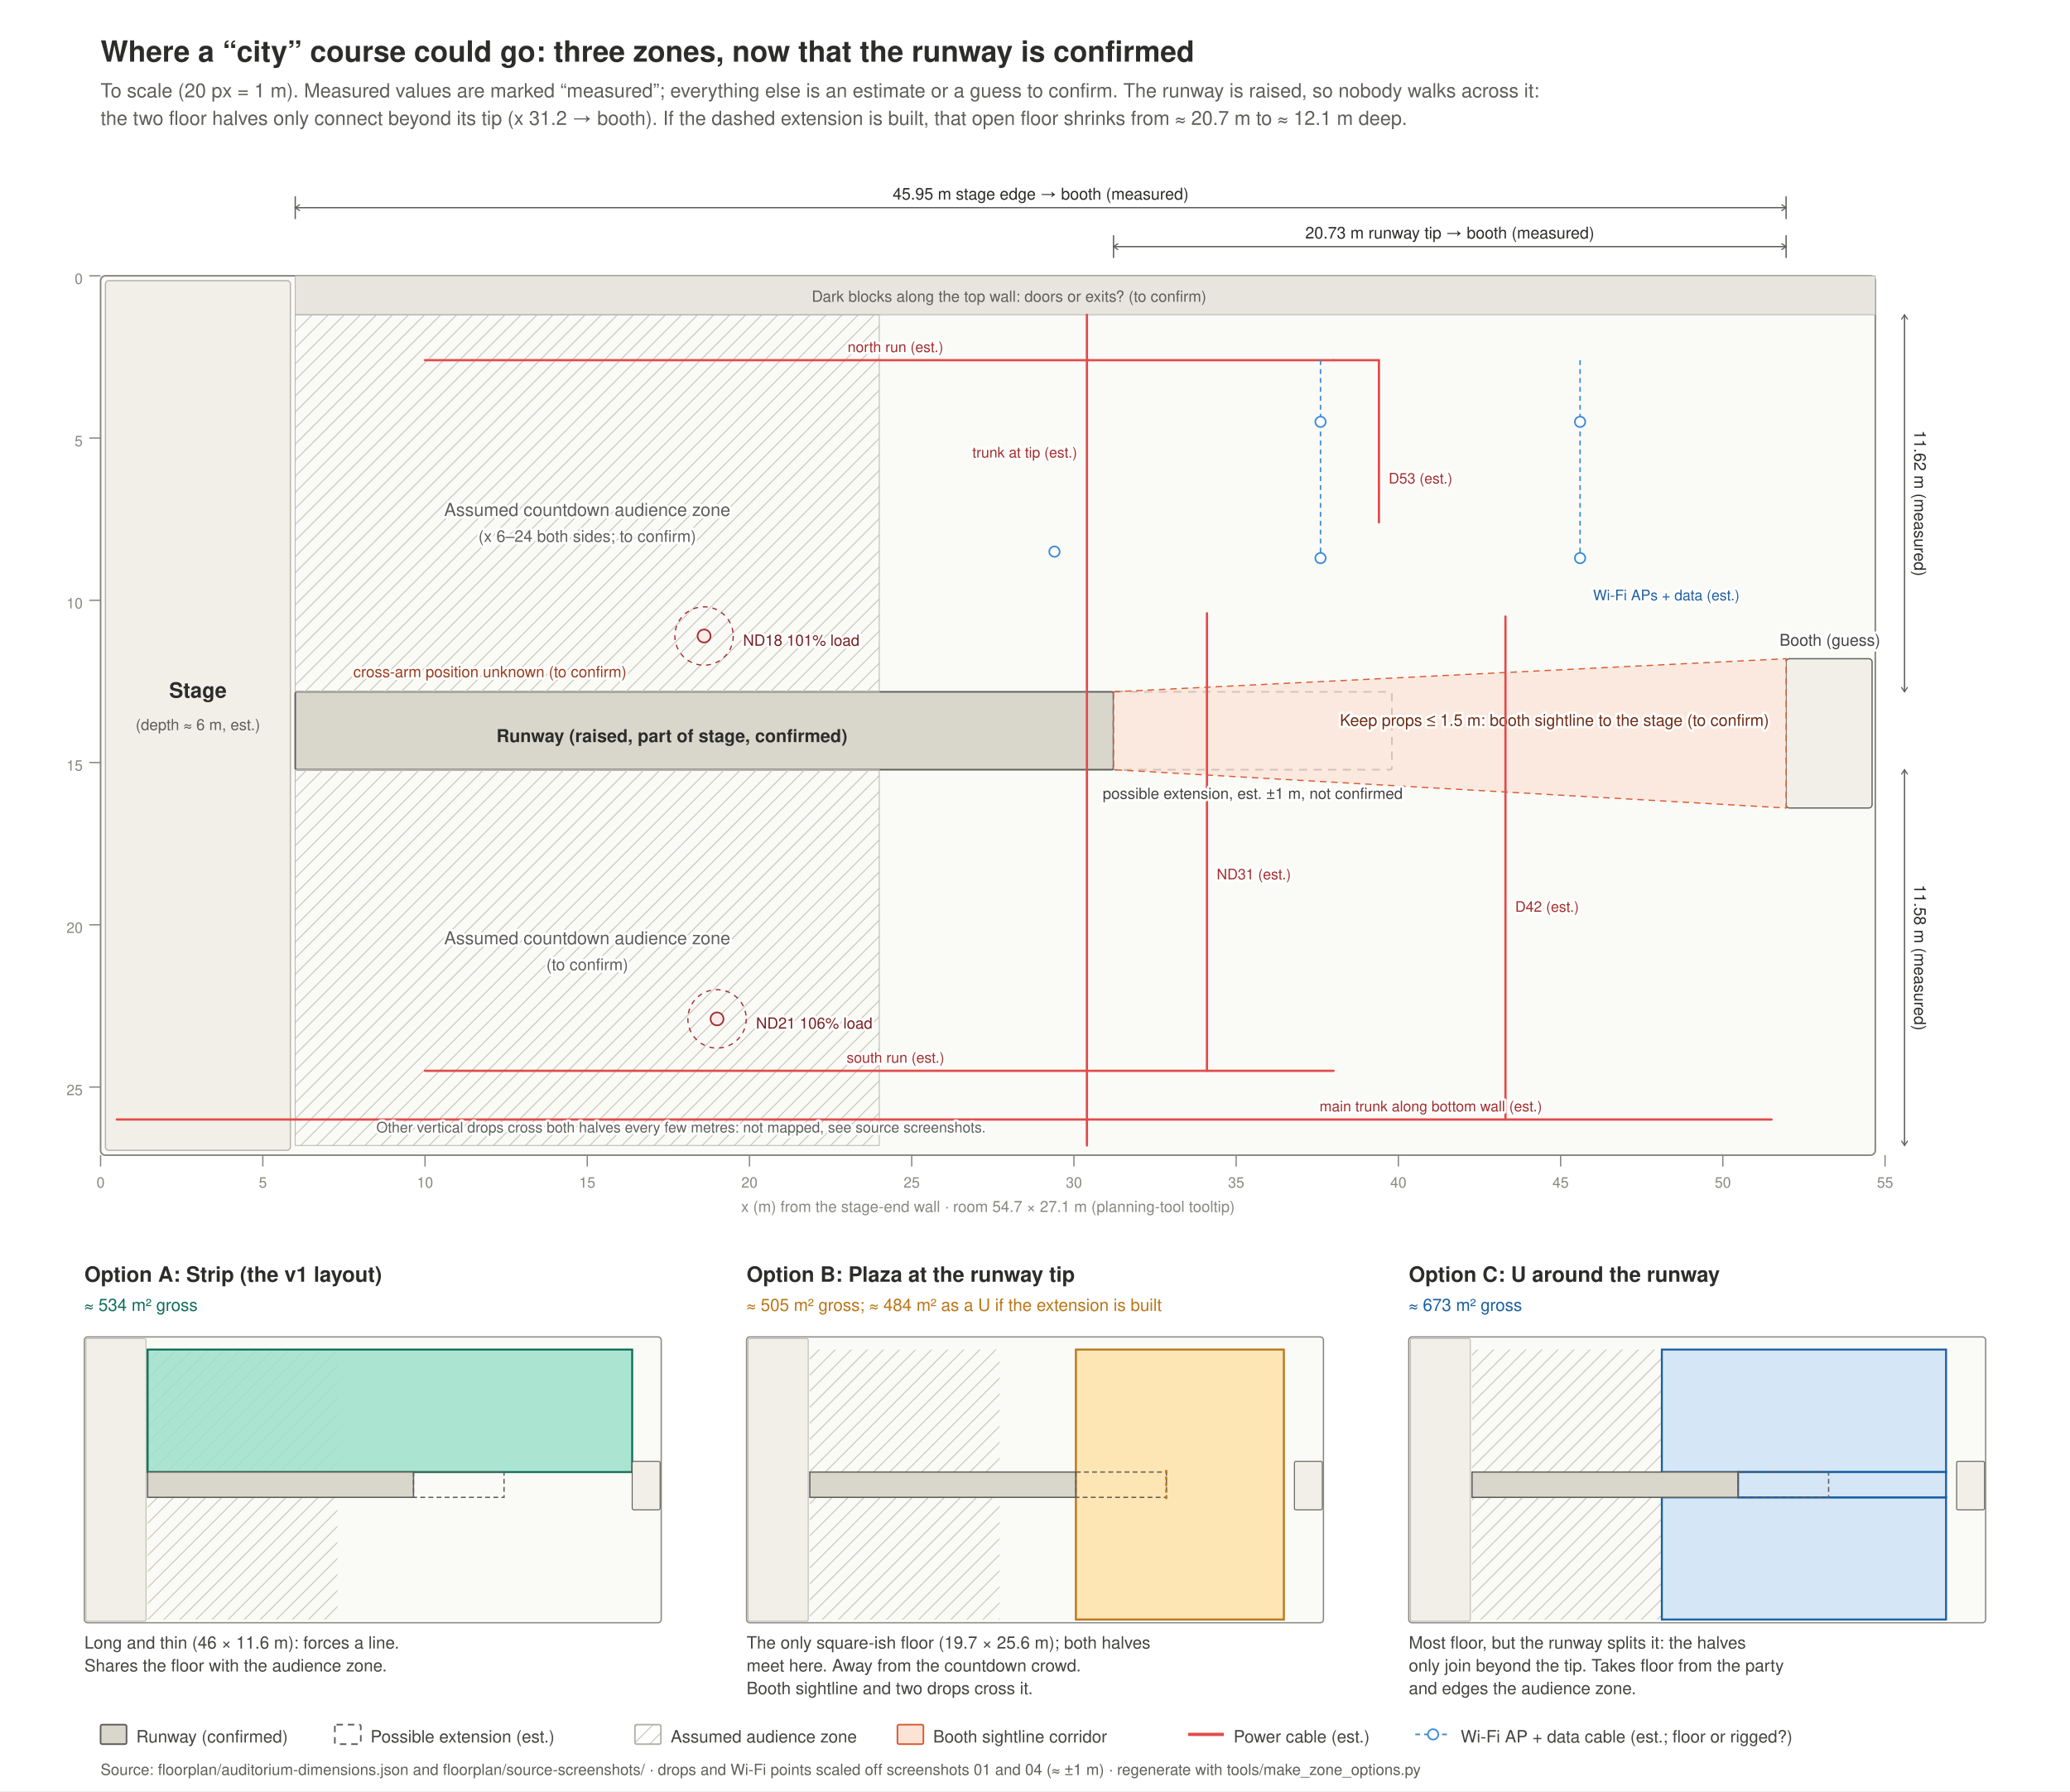
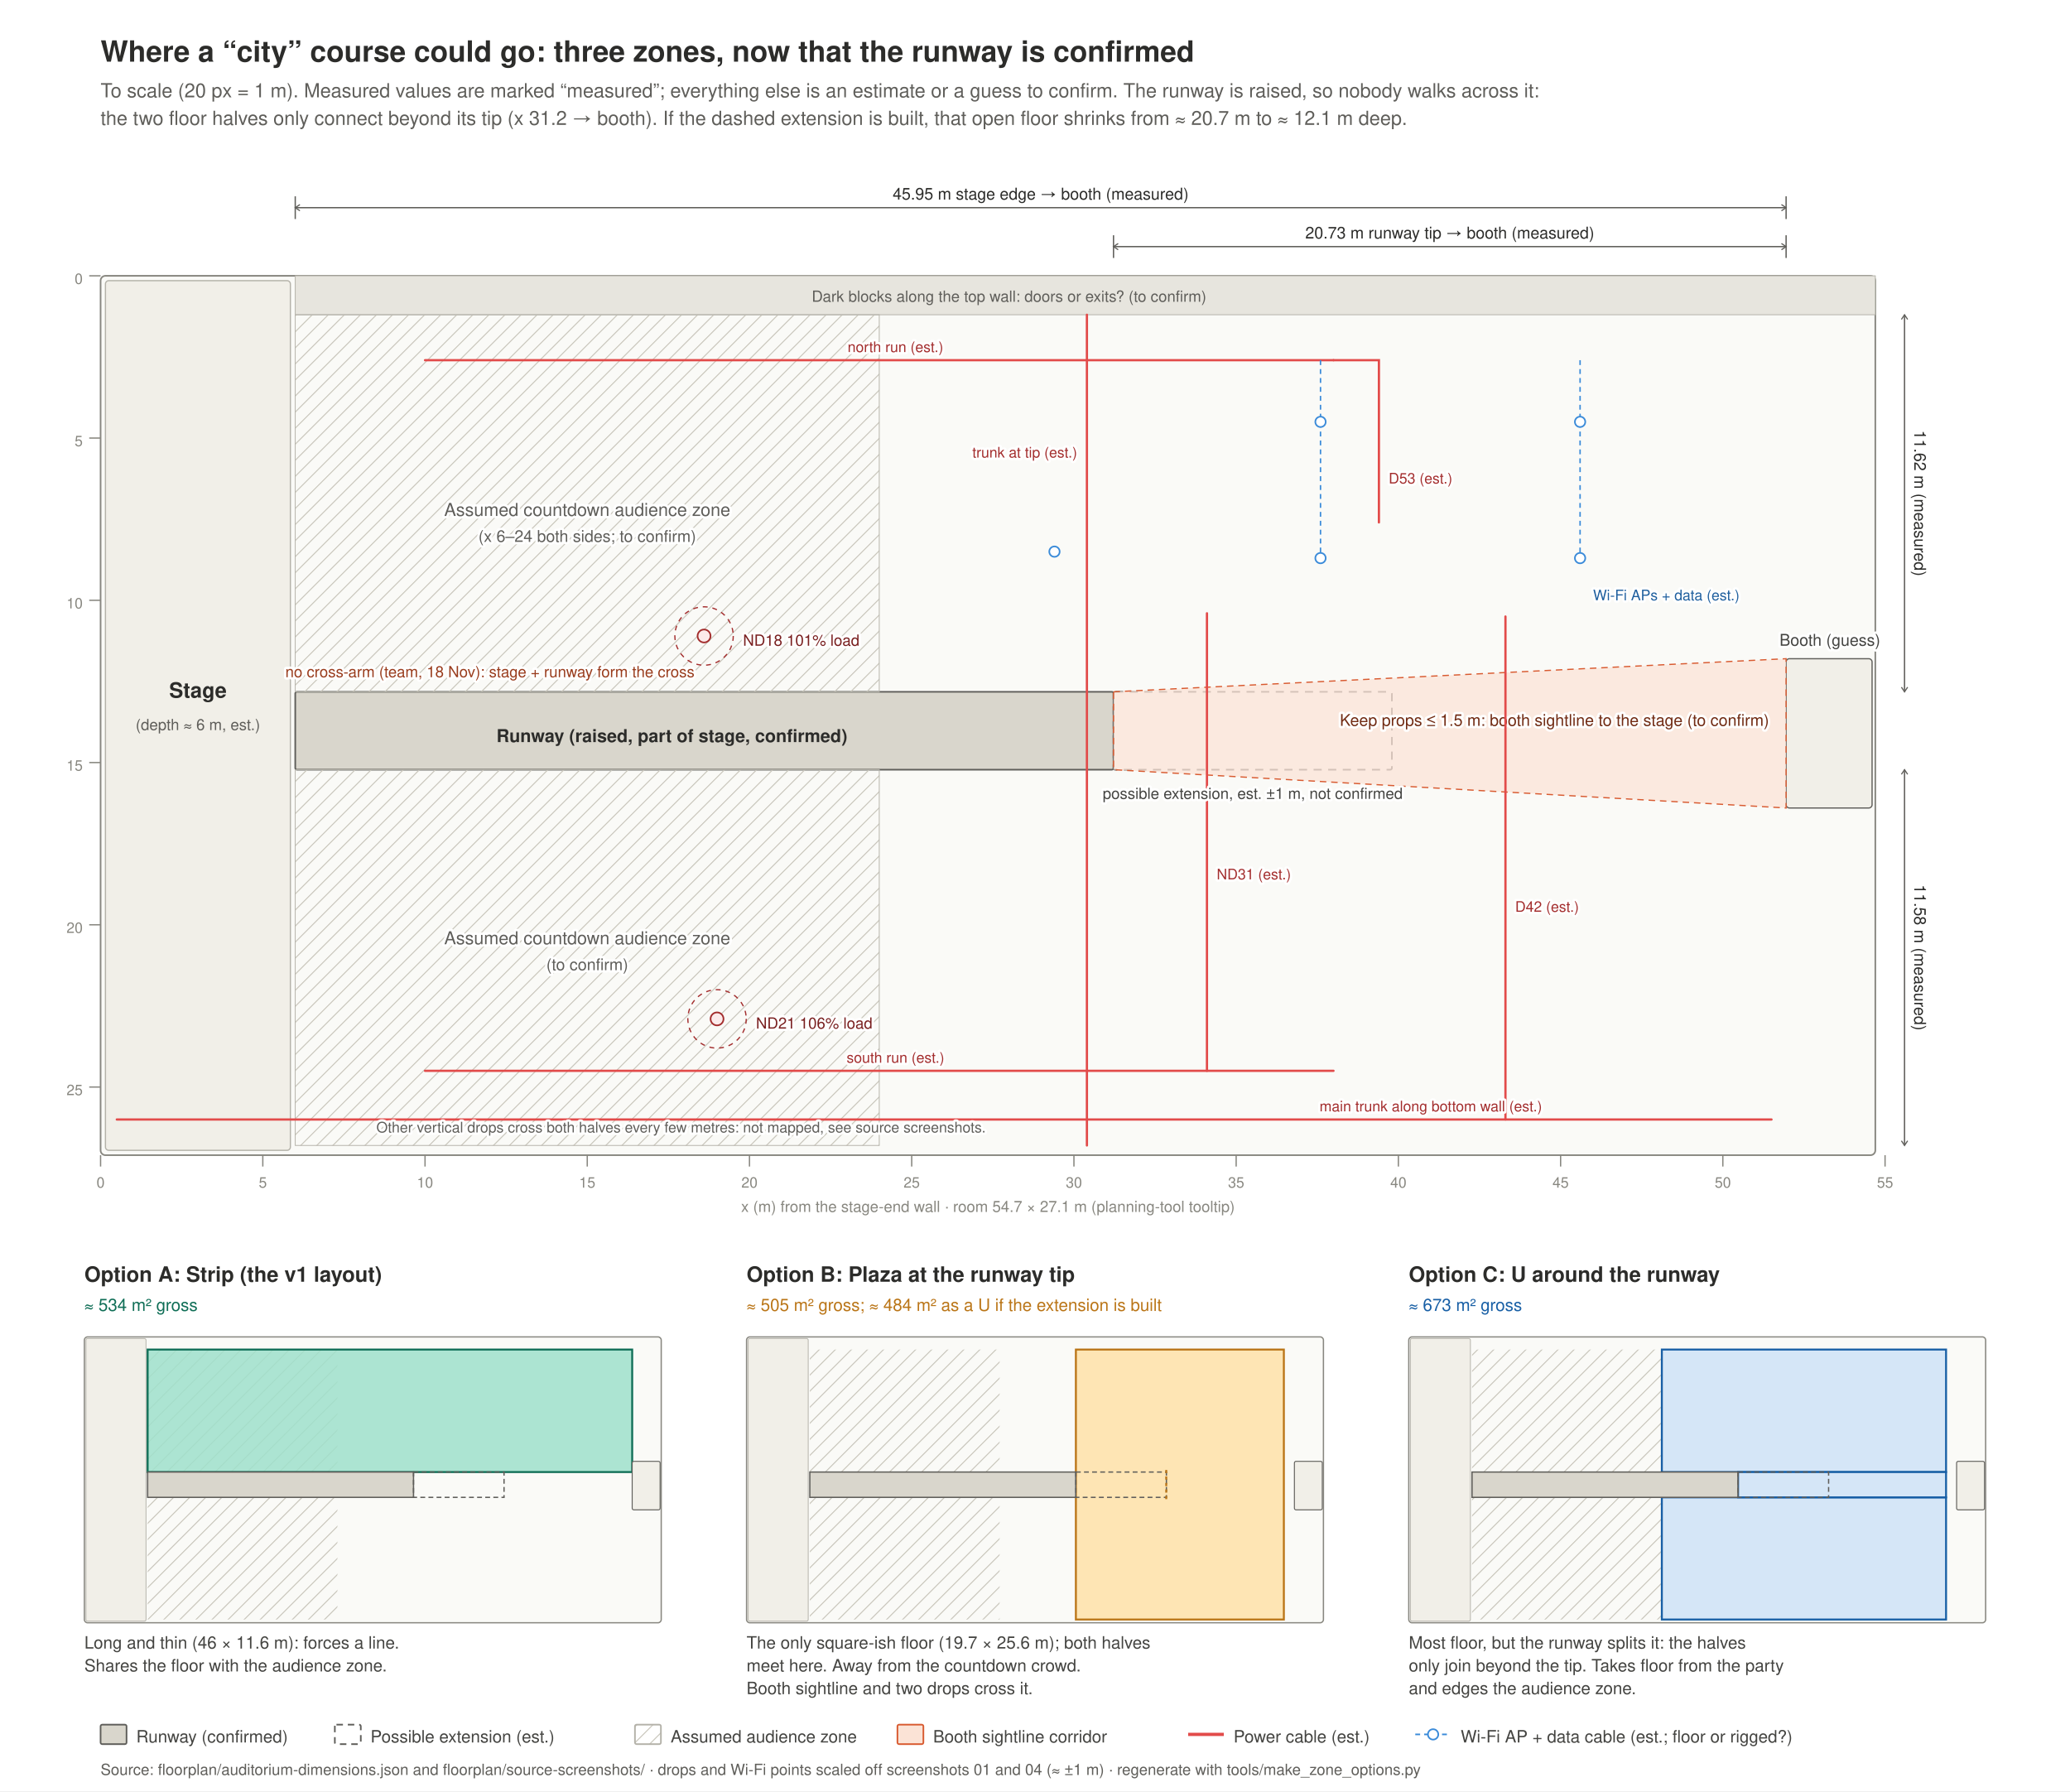
<svg xmlns="http://www.w3.org/2000/svg" width="2552" height="2208" viewBox="0 0 1276 1104" role="img" font-family="Helvetica, Arial, sans-serif">
  <defs>
    <marker id="arA" viewBox="0 0 10 10" refX="8" refY="5" markerWidth="5" markerHeight="5" orient="auto">
      <path d="M1 1L9 5L1 9z" fill="#BA7517" />
    </marker>
    <marker id="arB" viewBox="0 0 10 10" refX="8" refY="5" markerWidth="5" markerHeight="5" orient="auto">
      <path d="M1 1L9 5L1 9z" fill="#534AB7" />
    </marker>
    <marker id="arK" viewBox="0 0 10 10" refX="8" refY="5" markerWidth="6" markerHeight="6" orient="auto">
      <path d="M2 1L8 5L2 9" fill="none" stroke="#5F5E5A" stroke-width="1.5" />
    </marker>
    <marker id="arK0" viewBox="0 0 10 10" refX="2" refY="5" markerWidth="6" markerHeight="6" orient="auto">
      <path d="M8 1L2 5L8 9" fill="none" stroke="#5F5E5A" stroke-width="1.5" />
    </marker>
    <pattern id="hatch" width="7" height="7" patternUnits="userSpaceOnUse" patternTransform="rotate(45)">
      <line x1="0" y1="0" x2="0" y2="7" stroke="#C9C6BC" stroke-width="1.2" />
    </pattern>
    <pattern id="hatchR" width="6" height="6" patternUnits="userSpaceOnUse" patternTransform="rotate(-45)">
      <line x1="0" y1="0" x2="0" y2="6" stroke="#EDBDB6" stroke-width="0.8" />
    </pattern>
    <pattern id="ramp" width="4" height="4" patternUnits="userSpaceOnUse" patternTransform="rotate(45)">
      <rect width="4" height="4" fill="#F2C94C" />
      <line x1="0" y1="0" x2="0" y2="4" stroke="#2C2C2A" stroke-width="1.6" />
    </pattern>
  </defs>
  <rect x="0" y="0" width="1276" height="1104" fill="#FFFFFF" />
  <text x="62.0" y="38.0" font-size="18" fill="#2C2C2A" text-anchor="start" font-weight="600">Where a “city” course could go: three zones, now that the runway is confirmed</text>
  <text x="62.0" y="60.0" font-size="12" fill="#5F5E5A" text-anchor="start" font-weight="400">To scale (20 px = 1 m). Measured values are marked “measured”; everything else is an estimate or a guess to confirm. The runway is raised, so nobody walks across it:</text>
  <text x="62.0" y="77.0" font-size="12" fill="#5F5E5A" text-anchor="start" font-weight="400">the two floor halves only connect beyond its tip (x 31.2 → booth). If the dashed extension is built, that open floor shrinks from ≈ 20.7 m to ≈ 12.1 m deep.</text>
  <rect x="62.0" y="170.0" width="1094.0" height="542.0" rx="3" fill="#FAFAF7" stroke="#888780" stroke-width="1" />
  <rect x="182.0" y="170.0" width="974.0" height="24.0" rx="0" fill="#E7E5DE" stroke="#B4B2A9" stroke-width="0.5" />
  <rect x="65.0" y="173.0" width="114.0" height="536.0" rx="2" fill="#F1EFE8" stroke="#B4B2A9" stroke-width="0.75" />
  <rect x="182.0" y="426.4" width="504.4" height="48.0" rx="1" fill="#D9D6CC" stroke="#5F5E5A" stroke-width="1" />
  <rect x="686.4" y="426.4" width="171.6" height="48.0" rx="1" fill="none" stroke="#5F5E5A" stroke-width="1" stroke-dasharray="5 4" />
  <rect x="1101.0" y="406.0" width="53.0" height="92.0" rx="2" fill="#F1EFE8" stroke="#5F5E5A" stroke-width="0.75" />
  <rect x="182.0" y="194.0" width="360.0" height="232.4" rx="0" fill="url(#hatch)" stroke="#B4B2A9" stroke-width="0.5" />
  <rect x="182.0" y="474.4" width="360.0" height="231.6" rx="0" fill="url(#hatch)" stroke="#B4B2A9" stroke-width="0.5" />
  <text x="362.0" y="318.0" font-size="11" fill="#5F5E5A" text-anchor="middle" font-weight="500" stroke="#FFFFFF" stroke-width="3" stroke-linejoin="round" paint-order="stroke">Assumed countdown audience zone</text>
  <text x="362.0" y="334.0" font-size="10" fill="#5F5E5A" text-anchor="middle" font-weight="400" stroke="#FFFFFF" stroke-width="3" stroke-linejoin="round" paint-order="stroke">(x 6–24 both sides; to confirm)</text>
  <text x="362.0" y="582.0" font-size="11" fill="#5F5E5A" text-anchor="middle" font-weight="500" stroke="#FFFFFF" stroke-width="3" stroke-linejoin="round" paint-order="stroke">Assumed countdown audience zone</text>
  <text x="362.0" y="598.0" font-size="10" fill="#5F5E5A" text-anchor="middle" font-weight="400" stroke="#FFFFFF" stroke-width="3" stroke-linejoin="round" paint-order="stroke">(to confirm)</text>
  <polygon points="686.4,426.4 1101.0,406.0 1101.0,498.0 686.4,474.4" fill="#FBE3D6" stroke="#D85A30" stroke-width="0.75" fill-opacity="0.75" stroke-dasharray="4 3" />
  <text x="958.2" y="447.4" font-size="10" fill="#712B13" text-anchor="middle" font-weight="400" stroke="#FFFFFF" stroke-width="3" stroke-linejoin="round" paint-order="stroke">Keep props ≤ 1.5 m: booth sightline to the stage (to confirm)</text>
  <polyline points="262.0,222.0 822.0,222.0" fill="none" stroke="#E24B4A" stroke-width="1.4" stroke-linecap="round" />
  <polyline points="262.0,660.0 822.0,660.0" fill="none" stroke="#E24B4A" stroke-width="1.4" stroke-linecap="round" />
  <polyline points="72.0,690.0 1092.0,690.0" fill="none" stroke="#E24B4A" stroke-width="1.4" stroke-linecap="round" />
  <polyline points="670.0,194.0 670.0,706.0" fill="none" stroke="#E24B4A" stroke-width="1.4" stroke-linecap="round" />
  <polyline points="822.0,222.0 850.0,222.0 850.0,322.0" fill="none" stroke="#E24B4A" stroke-width="1.4" stroke-linecap="round" />
  <polyline points="744.0,378.0 744.0,660.0" fill="none" stroke="#E24B4A" stroke-width="1.4" stroke-linecap="round" />
  <polyline points="928.0,380.0 928.0,690.0" fill="none" stroke="#E24B4A" stroke-width="1.4" stroke-linecap="round" />
  <polyline points="814.0,222.0 814.0,344.0" fill="none" stroke="#3B8BD9" stroke-width="0.9" stroke-dasharray="3 2.5" />
  <polyline points="974.0,222.0 974.0,344.0" fill="none" stroke="#3B8BD9" stroke-width="0.9" stroke-dasharray="3 2.5" />
  <circle cx="814.0" cy="260.0" r="3.2" fill="#FFFFFF" stroke="#3B8BD9" stroke-width="1" />
  <circle cx="814.0" cy="344.0" r="3.2" fill="#FFFFFF" stroke="#3B8BD9" stroke-width="1" />
  <circle cx="974.0" cy="260.0" r="3.2" fill="#FFFFFF" stroke="#3B8BD9" stroke-width="1" />
  <circle cx="974.0" cy="344.0" r="3.2" fill="#FFFFFF" stroke="#3B8BD9" stroke-width="1" />
  <circle cx="650.0" cy="340.0" r="3.2" fill="#FFFFFF" stroke="#3B8BD9" stroke-width="1" />
  <text x="122.0" y="430.0" font-size="13" fill="#2C2C2A" text-anchor="middle" font-weight="600">Stage</text>
  <text x="122.0" y="450.0" font-size="9.5" fill="#5F5E5A" text-anchor="middle" font-weight="400">(depth ≈ 6 m, est.)</text>
  <text x="414.2" y="457.4" font-size="11" fill="#2C2C2A" text-anchor="middle" font-weight="600">Runway (raised, part of stage, confirmed)</text>
  <text x="772.2" y="492.4" font-size="9.5" fill="#444441" text-anchor="middle" font-weight="400" stroke="#FFFFFF" stroke-width="3" stroke-linejoin="round" paint-order="stroke">possible extension, est. ±1 m, not confirmed</text>
-   <text x="302.0" y="417.4" font-size="9.5" fill="#993C1D" text-anchor="middle" font-weight="400" stroke="#FFFFFF" stroke-width="3" stroke-linejoin="round" paint-order="stroke">cross-arm position unknown (to confirm)</text>
+   <text x="302.0" y="417.4" font-size="9.5" fill="#993C1D" text-anchor="middle" font-weight="400" stroke="#FFFFFF" stroke-width="3" stroke-linejoin="round" paint-order="stroke">no cross-arm (team, 18 Nov): stage + runway form the cross</text>
  <text x="1128.0" y="398.0" font-size="10" fill="#444441" text-anchor="middle" font-weight="400" stroke="#FFFFFF" stroke-width="3" stroke-linejoin="round" paint-order="stroke">Booth (guess)</text>
  <text x="622.0" y="186.0" font-size="9.5" fill="#5F5E5A" text-anchor="middle" font-weight="400">Dark blocks along the top wall: doors or exits? (to confirm)</text>
  <text x="552.0" y="217.0" font-size="9" fill="#A32D2D" text-anchor="middle" font-weight="400" stroke="#FFFFFF" stroke-width="3" stroke-linejoin="round" paint-order="stroke">north run (est.)</text>
  <text x="552.0" y="655.0" font-size="9" fill="#A32D2D" text-anchor="middle" font-weight="400" stroke="#FFFFFF" stroke-width="3" stroke-linejoin="round" paint-order="stroke">south run (est.)</text>
  <text x="882.0" y="685.0" font-size="9" fill="#A32D2D" text-anchor="middle" font-weight="400" stroke="#FFFFFF" stroke-width="3" stroke-linejoin="round" paint-order="stroke">main trunk along bottom wall (est.)</text>
  <text x="664.0" y="282.0" font-size="9" fill="#A32D2D" text-anchor="end" font-weight="400" stroke="#FFFFFF" stroke-width="3" stroke-linejoin="round" paint-order="stroke">trunk at tip (est.)</text>
  <text x="750.0" y="542.0" font-size="9" fill="#A32D2D" text-anchor="start" font-weight="400" stroke="#FFFFFF" stroke-width="3" stroke-linejoin="round" paint-order="stroke">ND31 (est.)</text>
  <text x="934.0" y="562.0" font-size="9" fill="#A32D2D" text-anchor="start" font-weight="400" stroke="#FFFFFF" stroke-width="3" stroke-linejoin="round" paint-order="stroke">D42 (est.)</text>
  <text x="856.0" y="298.0" font-size="9" fill="#A32D2D" text-anchor="start" font-weight="400" stroke="#FFFFFF" stroke-width="3" stroke-linejoin="round" paint-order="stroke">D53 (est.)</text>
  <text x="982.0" y="370.0" font-size="9" fill="#1F5F9E" text-anchor="start" font-weight="400" stroke="#FFFFFF" stroke-width="3" stroke-linejoin="round" paint-order="stroke">Wi-Fi APs + data (est.)</text>
  <circle cx="434.0" cy="392.0" r="18.0" fill="none" stroke="#A32D2D" stroke-width="0.75" stroke-dasharray="3 3" />
  <circle cx="434.0" cy="392.0" r="4.0" fill="#FCEBEB" stroke="#A32D2D" stroke-width="1" />
  <text x="458.0" y="398.0" font-size="9.5" fill="#791F1F" text-anchor="start" font-weight="500" stroke="#FFFFFF" stroke-width="3" stroke-linejoin="round" paint-order="stroke">ND18 101% load</text>
  <circle cx="442.0" cy="628.0" r="18.0" fill="none" stroke="#A32D2D" stroke-width="0.75" stroke-dasharray="3 3" />
  <circle cx="442.0" cy="628.0" r="4.0" fill="#FCEBEB" stroke="#A32D2D" stroke-width="1" />
  <text x="466.0" y="634.0" font-size="9.5" fill="#791F1F" text-anchor="start" font-weight="500" stroke="#FFFFFF" stroke-width="3" stroke-linejoin="round" paint-order="stroke">ND21 106% load</text>
  <text x="232.0" y="698.0" font-size="9" fill="#5F5E5A" text-anchor="start" font-weight="400" stroke="#FFFFFF" stroke-width="3" stroke-linejoin="round" paint-order="stroke">Other vertical drops cross both halves every few metres: not mapped, see source screenshots.</text>
  <line x1="182.0" y1="128.0" x2="1101.0" y2="128.0" stroke="#5F5E5A" stroke-width="0.8" marker-start="url(#arK0)" marker-end="url(#arK)" />
  <line x1="182.0" y1="121.0" x2="182.0" y2="135.0" stroke="#5F5E5A" stroke-width="0.8" />
  <line x1="1101.0" y1="121.0" x2="1101.0" y2="135.0" stroke="#5F5E5A" stroke-width="0.8" />
  <text x="641.5" y="123.0" font-size="10" fill="#2C2C2A" text-anchor="middle" font-weight="500" stroke="#FFFFFF" stroke-width="3" stroke-linejoin="round" paint-order="stroke">45.95 m stage edge → booth (measured)</text>
  <line x1="686.4" y1="152.0" x2="1101.0" y2="152.0" stroke="#5F5E5A" stroke-width="0.8" marker-start="url(#arK0)" marker-end="url(#arK)" />
  <line x1="686.4" y1="145.0" x2="686.4" y2="159.0" stroke="#5F5E5A" stroke-width="0.8" />
  <line x1="1101.0" y1="145.0" x2="1101.0" y2="159.0" stroke="#5F5E5A" stroke-width="0.8" />
  <text x="893.7" y="147.0" font-size="10" fill="#2C2C2A" text-anchor="middle" font-weight="500" stroke="#FFFFFF" stroke-width="3" stroke-linejoin="round" paint-order="stroke">20.73 m runway tip → booth (measured)</text>
  <line x1="1174.0" y1="194.0" x2="1174.0" y2="426.4" stroke="#5F5E5A" stroke-width="0.8" marker-start="url(#arK0)" marker-end="url(#arK)" />
  <text x="1180.0" y="310.2" font-size="10" fill="#2C2C2A" font-weight="500" transform="rotate(90 1180.0 310.2)" text-anchor="middle">11.62 m (measured)</text>
  <line x1="1174.0" y1="474.4" x2="1174.0" y2="706.0" stroke="#5F5E5A" stroke-width="0.8" marker-start="url(#arK0)" marker-end="url(#arK)" />
  <text x="1180.0" y="590.2" font-size="10" fill="#2C2C2A" font-weight="500" transform="rotate(90 1180.0 590.2)" text-anchor="middle">11.58 m (measured)</text>
  <line x1="62.0" y1="712.0" x2="62.0" y2="719.0" stroke="#888780" stroke-width="0.8" />
  <text x="62.0" y="732.0" font-size="9" fill="#888780" text-anchor="middle" font-weight="400">0</text>
  <line x1="162.0" y1="712.0" x2="162.0" y2="719.0" stroke="#888780" stroke-width="0.8" />
  <text x="162.0" y="732.0" font-size="9" fill="#888780" text-anchor="middle" font-weight="400">5</text>
  <line x1="262.0" y1="712.0" x2="262.0" y2="719.0" stroke="#888780" stroke-width="0.8" />
  <text x="262.0" y="732.0" font-size="9" fill="#888780" text-anchor="middle" font-weight="400">10</text>
  <line x1="362.0" y1="712.0" x2="362.0" y2="719.0" stroke="#888780" stroke-width="0.8" />
  <text x="362.0" y="732.0" font-size="9" fill="#888780" text-anchor="middle" font-weight="400">15</text>
  <line x1="462.0" y1="712.0" x2="462.0" y2="719.0" stroke="#888780" stroke-width="0.8" />
  <text x="462.0" y="732.0" font-size="9" fill="#888780" text-anchor="middle" font-weight="400">20</text>
  <line x1="562.0" y1="712.0" x2="562.0" y2="719.0" stroke="#888780" stroke-width="0.8" />
  <text x="562.0" y="732.0" font-size="9" fill="#888780" text-anchor="middle" font-weight="400">25</text>
  <line x1="662.0" y1="712.0" x2="662.0" y2="719.0" stroke="#888780" stroke-width="0.8" />
  <text x="662.0" y="732.0" font-size="9" fill="#888780" text-anchor="middle" font-weight="400">30</text>
  <line x1="762.0" y1="712.0" x2="762.0" y2="719.0" stroke="#888780" stroke-width="0.8" />
  <text x="762.0" y="732.0" font-size="9" fill="#888780" text-anchor="middle" font-weight="400">35</text>
  <line x1="862.0" y1="712.0" x2="862.0" y2="719.0" stroke="#888780" stroke-width="0.8" />
  <text x="862.0" y="732.0" font-size="9" fill="#888780" text-anchor="middle" font-weight="400">40</text>
  <line x1="962.0" y1="712.0" x2="962.0" y2="719.0" stroke="#888780" stroke-width="0.8" />
  <text x="962.0" y="732.0" font-size="9" fill="#888780" text-anchor="middle" font-weight="400">45</text>
  <line x1="1062.0" y1="712.0" x2="1062.0" y2="719.0" stroke="#888780" stroke-width="0.8" />
  <text x="1062.0" y="732.0" font-size="9" fill="#888780" text-anchor="middle" font-weight="400">50</text>
  <line x1="1162.0" y1="712.0" x2="1162.0" y2="719.0" stroke="#888780" stroke-width="0.8" />
  <text x="1162.0" y="732.0" font-size="9" fill="#888780" text-anchor="middle" font-weight="400">55</text>
  <line x1="55.0" y1="170.0" x2="62.0" y2="170.0" stroke="#888780" stroke-width="0.8" />
  <text x="51.0" y="175.0" font-size="9" fill="#888780" text-anchor="end" font-weight="400">0</text>
  <line x1="55.0" y1="270.0" x2="62.0" y2="270.0" stroke="#888780" stroke-width="0.8" />
  <text x="51.0" y="275.0" font-size="9" fill="#888780" text-anchor="end" font-weight="400">5</text>
  <line x1="55.0" y1="370.0" x2="62.0" y2="370.0" stroke="#888780" stroke-width="0.8" />
  <text x="51.0" y="375.0" font-size="9" fill="#888780" text-anchor="end" font-weight="400">10</text>
  <line x1="55.0" y1="470.0" x2="62.0" y2="470.0" stroke="#888780" stroke-width="0.8" />
  <text x="51.0" y="475.0" font-size="9" fill="#888780" text-anchor="end" font-weight="400">15</text>
  <line x1="55.0" y1="570.0" x2="62.0" y2="570.0" stroke="#888780" stroke-width="0.8" />
  <text x="51.0" y="575.0" font-size="9" fill="#888780" text-anchor="end" font-weight="400">20</text>
  <line x1="55.0" y1="670.0" x2="62.0" y2="670.0" stroke="#888780" stroke-width="0.8" />
  <text x="51.0" y="675.0" font-size="9" fill="#888780" text-anchor="end" font-weight="400">25</text>
  <text x="609.0" y="747.0" font-size="9.5" fill="#888780" text-anchor="middle" font-weight="400">x (m) from the stage-end wall · room 54.7 × 27.1 m (planning-tool tooltip)</text>
  <text x="52.0" y="790.0" font-size="13" fill="#2C2C2A" text-anchor="start" font-weight="600">Option A: Strip (the v1 layout)</text>
  <text x="52.0" y="808.0" font-size="10.5" fill="#0F6E56" text-anchor="start" font-weight="500">≈ 534 m² gross</text>
  <rect x="52.0" y="824.0" width="355.6" height="176.2" rx="2" fill="#FAFAF7" stroke="#888780" stroke-width="0.8" />
  <rect x="53.0" y="825.0" width="37.0" height="174.2" rx="1" fill="#F1EFE8" stroke="#B4B2A9" stroke-width="0.5" />
  <rect x="91.0" y="831.8" width="117.0" height="75.5" rx="0" fill="url(#hatch)" stroke="none" stroke-width="0" />
  <rect x="91.0" y="922.9" width="117.0" height="75.3" rx="0" fill="url(#hatch)" stroke="none" stroke-width="0" />
  <polygon points="91.0,831.8 389.7,831.8 389.7,907.3 91.0,907.3" fill="#9FE1CB" stroke="#0F6E56" stroke-width="1.2" fill-opacity="0.85" />
  <rect x="91.0" y="907.3" width="163.9" height="15.6" rx="0" fill="#D9D6CC" stroke="#5F5E5A" stroke-width="0.8" />
  <rect x="254.9" y="907.3" width="55.8" height="15.6" rx="0" fill="none" stroke="#5F5E5A" stroke-width="0.8" stroke-dasharray="3 2" />
  <rect x="389.7" y="900.7" width="17.2" height="29.9" rx="1" fill="#F1EFE8" stroke="#5F5E5A" stroke-width="0.6" />
  <text x="52.0" y="1016.1" font-size="10.5" fill="#444441" text-anchor="start" font-weight="400">Long and thin (46 × 11.6 m): forces a line.</text>
  <text x="52.0" y="1030.2" font-size="10.5" fill="#444441" text-anchor="start" font-weight="400">Shares the floor with the audience zone.</text>
  <text x="460.2" y="790.0" font-size="13" fill="#2C2C2A" text-anchor="start" font-weight="600">Option B: Plaza at the runway tip</text>
  <text x="460.2" y="808.0" font-size="10.5" fill="#BA7517" text-anchor="start" font-weight="500">≈ 505 m² gross; ≈ 484 m² as a U if the extension is built</text>
  <rect x="460.2" y="824.0" width="355.6" height="176.2" rx="2" fill="#FAFAF7" stroke="#888780" stroke-width="0.8" />
  <rect x="461.2" y="825.0" width="37.0" height="174.2" rx="1" fill="#F1EFE8" stroke="#B4B2A9" stroke-width="0.5" />
  <rect x="499.2" y="831.8" width="117.0" height="75.5" rx="0" fill="url(#hatch)" stroke="none" stroke-width="0" />
  <rect x="499.2" y="922.9" width="117.0" height="75.3" rx="0" fill="url(#hatch)" stroke="none" stroke-width="0" />
  <polygon points="663.2,831.8 791.4,831.8 791.4,998.2 663.2,998.2" fill="#FFE2A8" stroke="#BA7517" stroke-width="1.2" fill-opacity="0.85" />
  <rect x="499.2" y="907.3" width="163.9" height="15.6" rx="0" fill="#D9D6CC" stroke="#5F5E5A" stroke-width="0.8" />
  <rect x="663.2" y="907.3" width="55.8" height="15.6" rx="0" fill="none" stroke="#5F5E5A" stroke-width="0.8" stroke-dasharray="3 2" />
  <rect x="797.9" y="900.7" width="17.2" height="29.9" rx="1" fill="#F1EFE8" stroke="#5F5E5A" stroke-width="0.6" />
  <line x1="718.9" y1="906.0" x2="718.9" y2="924.2" stroke="#BA7517" stroke-width="1.2" stroke-dasharray="2 2" />
  <text x="460.2" y="1016.1" font-size="10.5" fill="#444441" text-anchor="start" font-weight="400">The only square-ish floor (19.7 × 25.6 m); both halves</text>
  <text x="460.2" y="1030.2" font-size="10.5" fill="#444441" text-anchor="start" font-weight="400">meet here. Away from the countdown crowd.</text>
  <text x="460.2" y="1044.2" font-size="10.5" fill="#444441" text-anchor="start" font-weight="400">Booth sightline and two drops cross it.</text>
  <text x="868.4" y="790.0" font-size="13" fill="#2C2C2A" text-anchor="start" font-weight="600">Option C: U around the runway</text>
  <text x="868.4" y="808.0" font-size="10.5" fill="#185FA5" text-anchor="start" font-weight="500">≈ 673 m² gross</text>
  <rect x="868.4" y="824.0" width="355.6" height="176.2" rx="2" fill="#FAFAF7" stroke="#888780" stroke-width="0.8" />
  <rect x="869.4" y="825.0" width="37.0" height="174.2" rx="1" fill="#F1EFE8" stroke="#B4B2A9" stroke-width="0.5" />
  <rect x="907.4" y="831.8" width="117.0" height="75.5" rx="0" fill="url(#hatch)" stroke="none" stroke-width="0" />
  <rect x="907.4" y="922.9" width="117.0" height="75.3" rx="0" fill="url(#hatch)" stroke="none" stroke-width="0" />
  <polygon points="1024.4,831.8 1199.6,831.8 1199.6,907.3 1024.4,907.3" fill="#CFE3F7" stroke="#185FA5" stroke-width="1.2" fill-opacity="0.85" />
  <polygon points="1024.4,922.9 1199.6,922.9 1199.6,998.2 1024.4,998.2" fill="#CFE3F7" stroke="#185FA5" stroke-width="1.2" fill-opacity="0.85" />
  <polygon points="1071.4,907.3 1199.6,907.3 1199.6,922.9 1071.4,922.9" fill="#CFE3F7" stroke="#185FA5" stroke-width="1.2" fill-opacity="0.85" />
  <rect x="907.4" y="907.3" width="163.9" height="15.6" rx="0" fill="#D9D6CC" stroke="#5F5E5A" stroke-width="0.8" />
  <rect x="1071.4" y="907.3" width="55.8" height="15.6" rx="0" fill="none" stroke="#5F5E5A" stroke-width="0.8" stroke-dasharray="3 2" />
  <rect x="1206.1" y="900.7" width="17.2" height="29.9" rx="1" fill="#F1EFE8" stroke="#5F5E5A" stroke-width="0.6" />
  <text x="868.4" y="1016.1" font-size="10.5" fill="#444441" text-anchor="start" font-weight="400">Most floor, but the runway splits it: the halves</text>
  <text x="868.4" y="1030.2" font-size="10.5" fill="#444441" text-anchor="start" font-weight="400">only join beyond the tip. Takes floor from the party</text>
  <text x="868.4" y="1044.2" font-size="10.5" fill="#444441" text-anchor="start" font-weight="400">and edges the audience zone.</text>
  <rect x="62" y="1063" width="16" height="12" rx="1" fill="#D9D6CC" stroke="#5F5E5A" />
  <text x="84.0" y="1074.0" font-size="10.5" fill="#444441" text-anchor="start" font-weight="400">Runway (confirmed)</text>
  <rect x="206.4" y="1063" width="16" height="12" rx="1" fill="none" stroke="#5F5E5A" stroke-dasharray="4 3" />
  <text x="228.4" y="1074.0" font-size="10.5" fill="#444441" text-anchor="start" font-weight="400">Possible extension (est.)</text>
  <rect x="391.4" y="1063" width="16" height="12" rx="1" fill="url(#hatch)" stroke="#B4B2A9" />
  <text x="413.4" y="1074.0" font-size="10.5" fill="#444441" text-anchor="start" font-weight="400">Assumed audience zone</text>
  <rect x="553.2" y="1063" width="16" height="12" rx="1" fill="#FBE3D6" stroke="#D85A30" />
  <text x="575.2" y="1074.0" font-size="10.5" fill="#444441" text-anchor="start" font-weight="400">Booth sightline corridor</text>
  <line x1="732.4" y1="1069" x2="754.4" y2="1069" stroke="#E24B4A" stroke-width="2" />
  <text x="760.4" y="1074.0" font-size="10.5" fill="#444441" text-anchor="start" font-weight="400">Power cable (est.)</text>
  <line x1="872.4" y1="1069" x2="894.4" y2="1069" stroke="#3B8BD9" stroke-width="1" stroke-dasharray="3 2.5" />
  <circle cx="883.4" cy="1069" r="3.2" fill="#fff" stroke="#3B8BD9" />
  <text x="900.4" y="1074.0" font-size="10.5" fill="#444441" text-anchor="start" font-weight="400">Wi-Fi AP + data cable (est.; floor or rigged?)</text>
  <text x="62.0" y="1094.0" font-size="9.5" fill="#5F5E5A" text-anchor="start" font-weight="400">Source: floorplan/auditorium-dimensions.json and floorplan/source-screenshots/ · drops and Wi-Fi points scaled off screenshots 01 and 04 (≈ ±1 m) · regenerate with tools/make_zone_options.py</text>
</svg>
